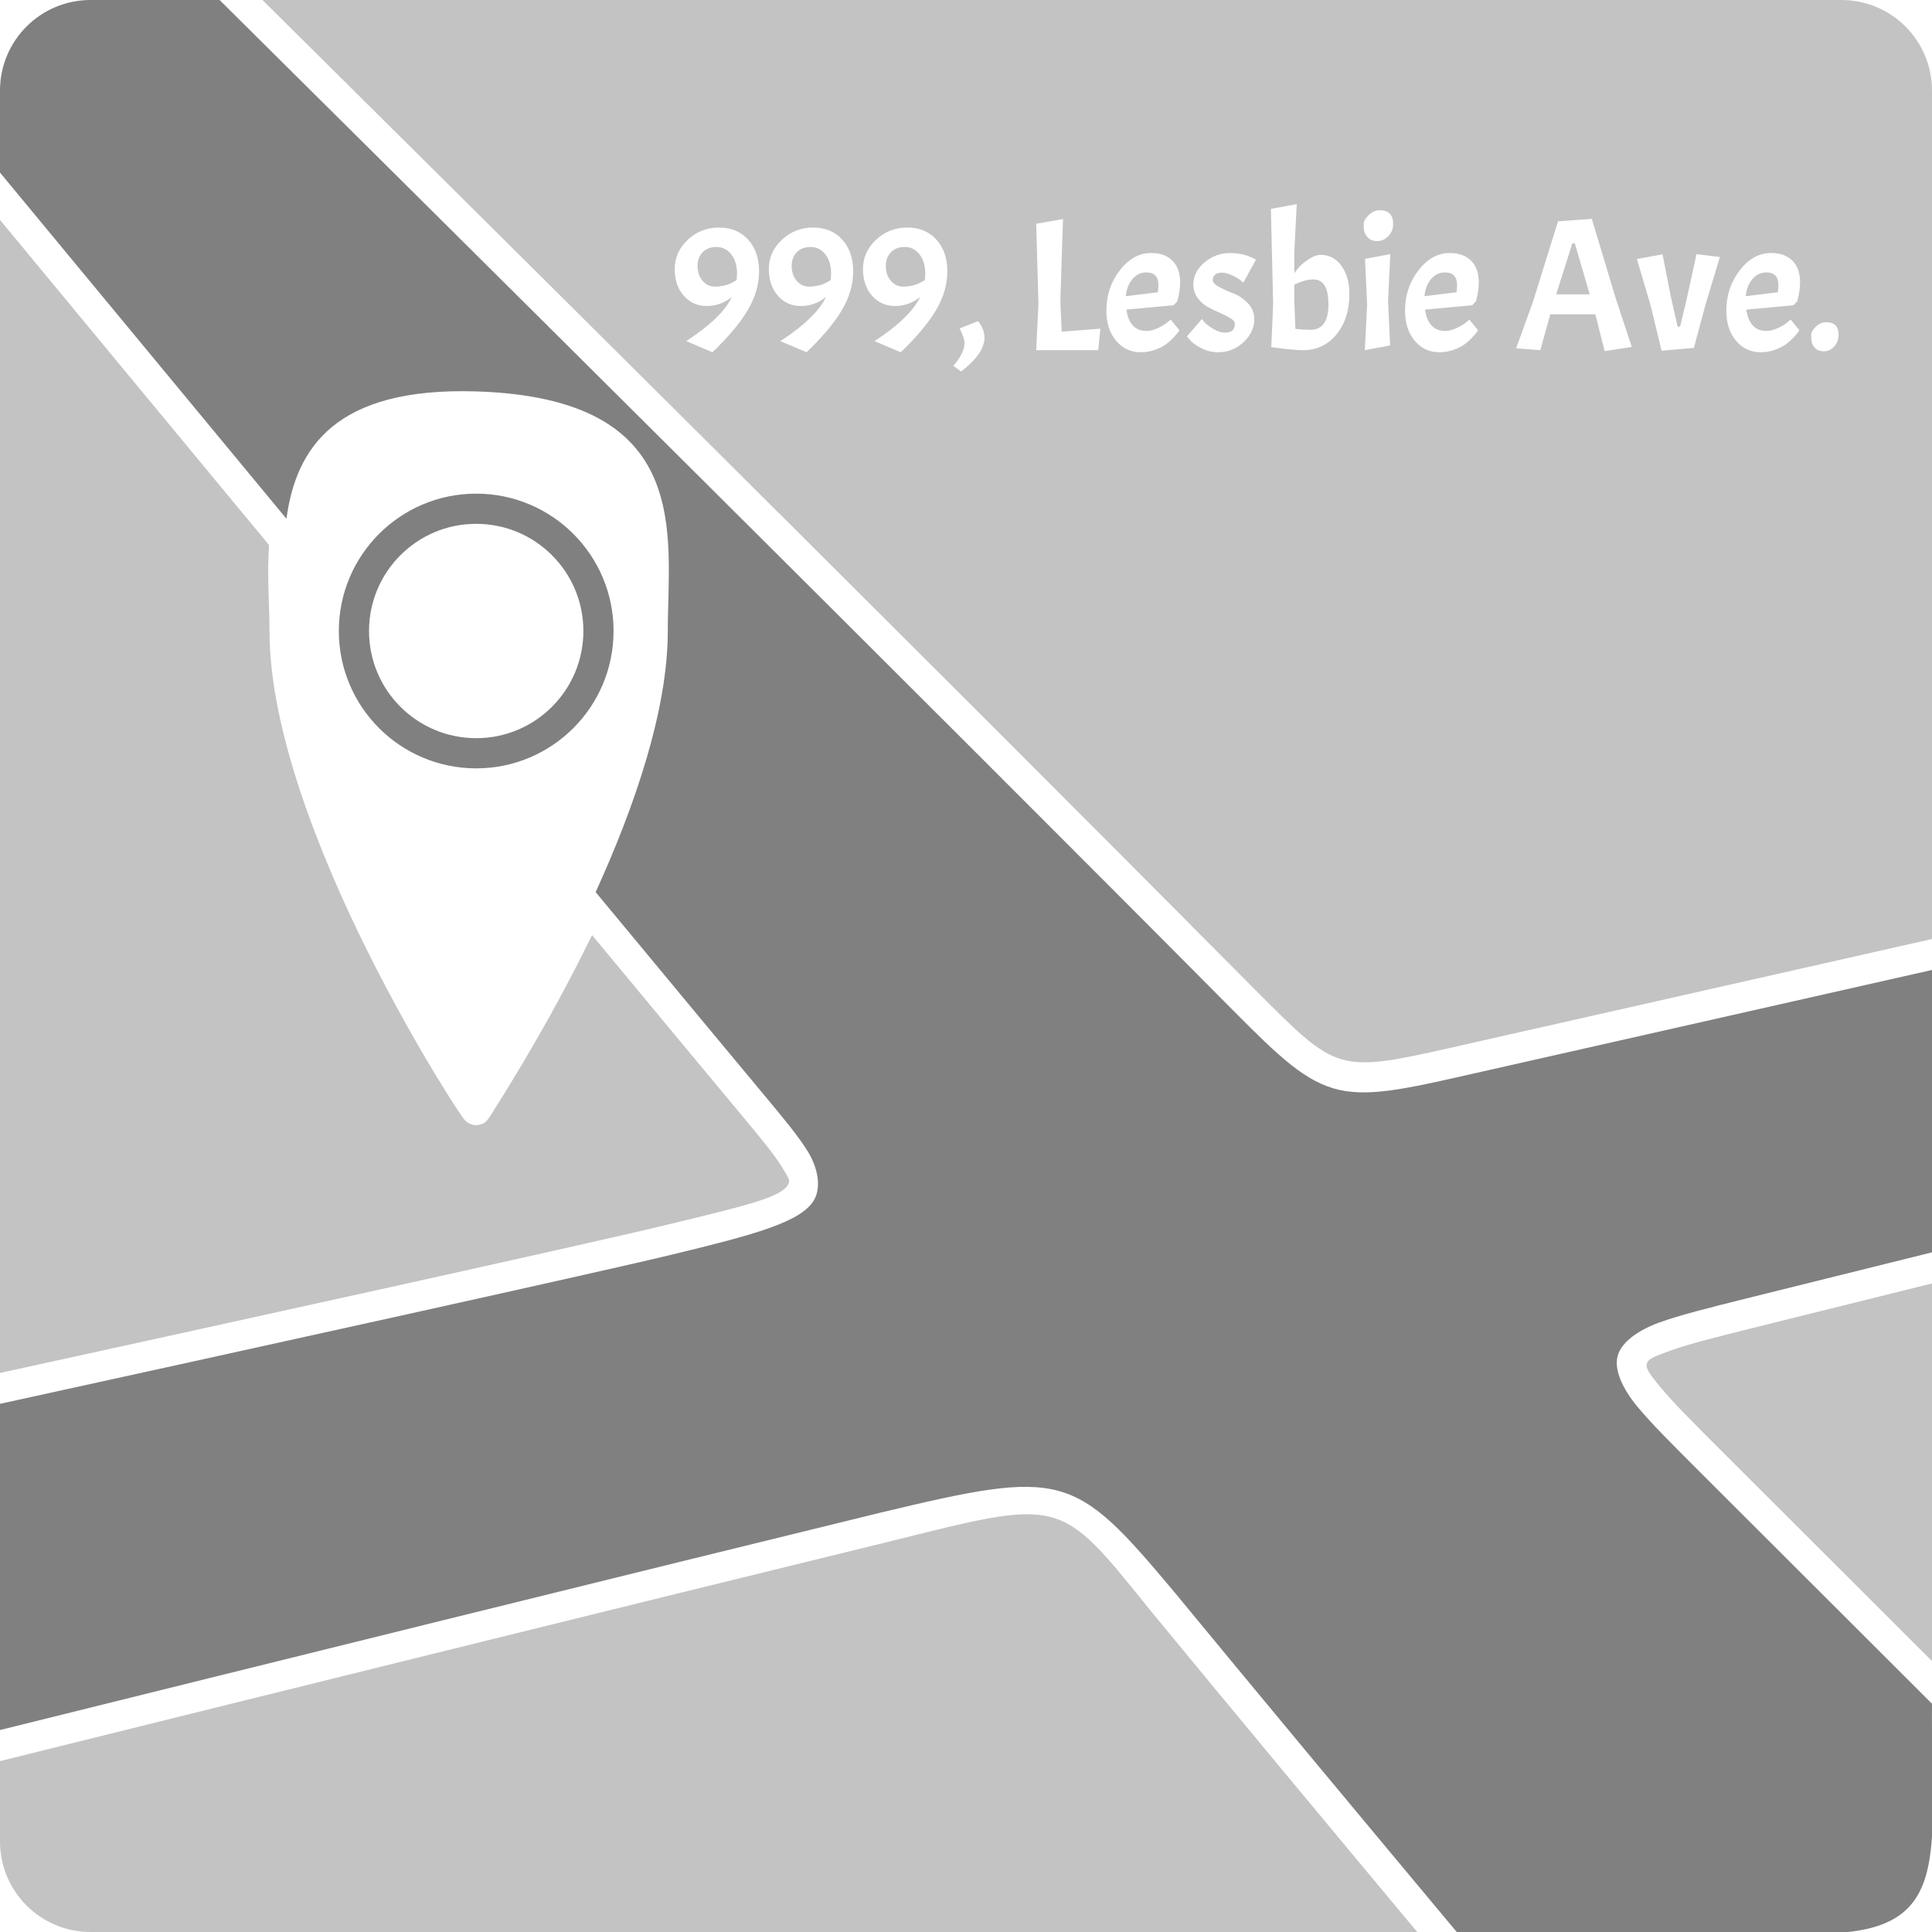
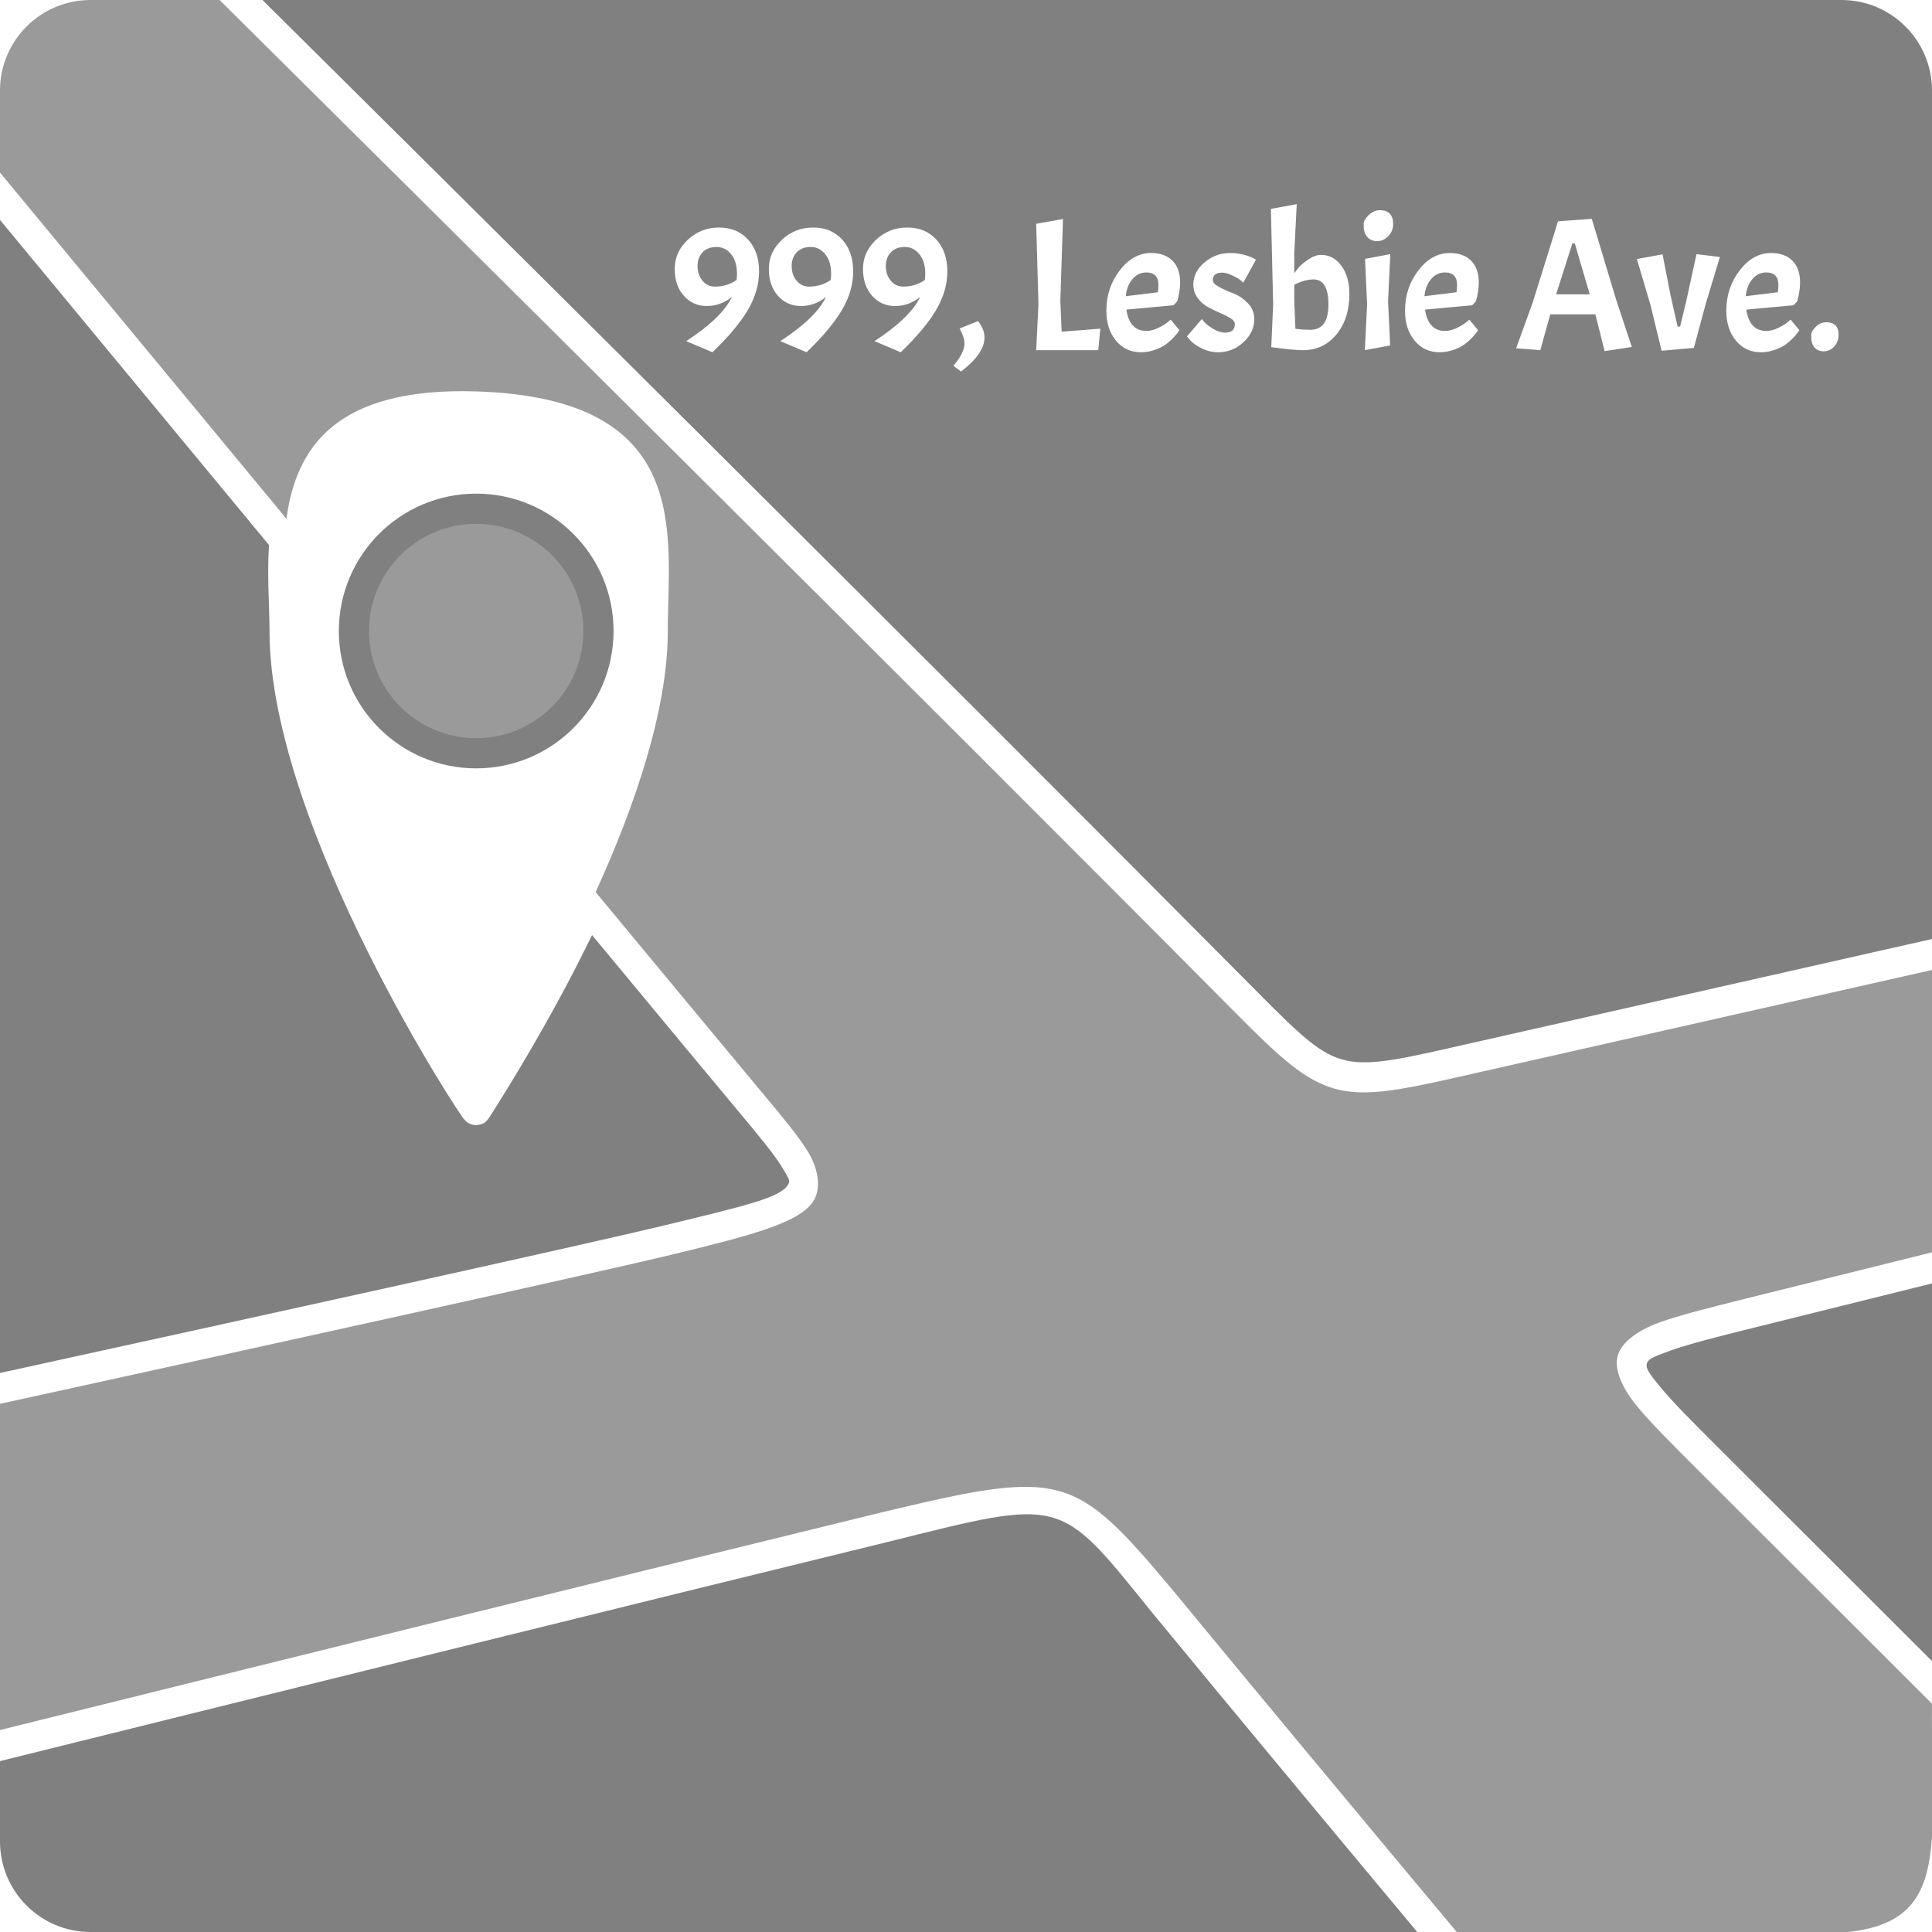
<svg xmlns="http://www.w3.org/2000/svg" xmlns:ns1="https://boxy-svg.com" viewBox="0 0 1024 1024">
  <defs>
    <ns1:grid x="0" y="0" width="64" height="64" />
    <linearGradient id="color-0" gradientUnits="userSpaceOnUse" ns1:pinned="true">
      <stop style="stop-color: rgb(0, 165, 255);" />
    </linearGradient>
    <linearGradient id="color-1" ns1:pinned="true" gradientUnits="userSpaceOnUse">
      <stop style="stop-color: rgb(255, 166, 0);" />
    </linearGradient>
    <linearGradient id="color-2" ns1:pinned="true" gradientUnits="userSpaceOnUse" gradientTransform="matrix(8, 0, 0, 8, 0, 0)">
      <stop style="stop-color: rgb(168, 0, 255);" />
    </linearGradient>
    <ns1:export>
-       <ns1:file format="png" path="coarse_location.png">
+       <ns1:file format="png" path="fine_location.png">
        <ns1:variant scale="0.5" suffix="@512px" />
        <ns1:variant scale="0.25" suffix="@256px" />
        <ns1:variant scale="0.125" suffix="@128px" />
      </ns1:file>
    </ns1:export>
    <linearGradient id="color-3" ns1:pinned="true" gradientUnits="userSpaceOnUse" gradientTransform="matrix(1, 0, 0, 1, -7.009, -5.257)">
      <stop style="stop-color: rgb(0, 216, 33);" />
    </linearGradient>
    <linearGradient id="color-4" ns1:pinned="true" gradientUnits="userSpaceOnUse" gradientTransform="matrix(1, 0, 0, 1, 0, -0.000017)">
      <stop style="stop-color: rgb(128, 128, 128);" />
    </linearGradient>
    <linearGradient id="color-5" gradientUnits="userSpaceOnUse" ns1:pinned="true">
-       <stop style="stop-color: rgb(195, 195, 195);" />
+       <stop style="stop-color: rgba(116, 116, 116, 0.72);" />
    </linearGradient>
  </defs>
  <g style="visibility: hidden;">
    <rect style="fill: url(&quot;#color-3&quot;); transform-origin: 0px 0px;" x="0" y="0" width="1024" height="1024" rx="0" ry="0">
      </rect>
    <g style="pointer-events: none; visibility: hidden;" transform="matrix(6.400423, 0, 0, 6.400423, 517.455, 40.87761)">
      <path style="fill: rgb(216, 216, 216); stroke: rgb(0, 0, 0);" d="M 63.658 29.588 C 81.426 30.144 79.23 41.274 79.23 49.06 C 79.23 64.633 63.512 88.116 63.658 87.991 C 63.842 88.543 48.086 64.633 48.086 49.06 C 48.086 41.274 45.89 29.033 63.658 29.588 Z M 73.595 49.06 C 73.595 54.548 69.146 58.997 63.658 58.997 C 58.17 58.997 53.721 54.548 53.721 49.06 C 53.721 43.572 58.17 39.123 63.658 39.123 C 69.146 39.123 73.595 43.572 73.595 49.06 Z">
        </path>
      <path style="fill: rgb(216, 216, 216); stroke: rgb(0, 0, 0);" d="M 38.29 67.778 C 49.308 68.123 47.947 75.024 47.947 79.853 C 47.947 89.509 38.2 104.071 38.29 103.994 C 38.404 104.336 28.634 89.509 28.634 79.853 C 28.634 75.024 27.272 67.434 38.29 67.778 Z M 44.452 79.853 C 44.452 83.256 41.693 86.014 38.29 86.014 C 34.887 86.014 32.128 83.256 32.128 79.853 C 32.128 76.449 34.887 73.691 38.29 73.691 C 41.693 73.691 44.452 76.449 44.452 79.853 Z">
        </path>
      <path style="fill: rgb(216, 216, 216); stroke: rgb(0, 0, 0);" d="M 63.827 16.031 C 93.892 16.973 90.175 35.805 90.175 48.981 C 90.175 75.331 63.58 115.066 63.827 114.854 C 64.138 115.789 37.477 75.331 37.477 48.981 C 37.477 35.805 33.762 15.093 63.827 16.031 Z M 80.641 48.981 C 80.641 58.266 73.113 65.794 63.827 65.794 C 54.541 65.794 47.012 58.266 47.012 48.981 C 47.012 39.694 54.541 32.166 63.827 32.166 C 73.113 32.166 80.641 39.694 80.641 48.981 Z">
        </path>
      <path style="fill: rgb(53, 216, 0);" d="M 7.5 0 H 1016.5 A 7.5 7.5 0 0 1 1024 7.5 V 1016.5 A 7.5 7.5 0 0 1 1016.5 1024 H 7.25 A 7.25 7.25 0 0 1 0 1016.75 V 7.5 A 7.5 7.5 0 0 1 7.5 0 Z" ns1:shape="rect 0 0 1024 1024 7.5 7.5 7.5 7.25 1@3e8bf5e9">
        </path>
    </g>
  </g>
  <g style="" transform="matrix(1, 0, 0, 1, -7.0091, -5.25688)">
    <rect style="transform-origin: 7.009px 5.257px; fill: url(&quot;#color-3&quot;); visibility: hidden;" x="7.009" width="1024" height="1024" rx="48" ry="48" y="5.257">
      </rect>
-     <path d="M 983.009 5.257 C 1009.52 5.257 1031.01 26.747 1031.01 53.257 L 1031.01 502.949 C 945.638 522.208 861.297 541.258 789.913 557.427 C 751.738 566.074 734.412 570.426 720.465 567.328 C 706.808 564.295 696.445 554.22 672.337 529.919 C 502.034 358.259 243.237 101.553 146.119 5.257 Z M 55.009 1029.26 C 28.499 1029.26 7.009 1007.77 7.009 981.257 L 7.009 938.683 C 137.352 906.32 341.699 855.68 477.109 822.622 C 570.732 799.285 567.883 798.242 616.887 859.014 C 659.046 910.245 709.183 970.56 758.171 1029.26 Z M 919.339 774.155 C 904.688 759.51 893.933 748.802 887.133 740.554 C 880.65 732.691 879.246 730.431 879.858 728.063 C 880.46 725.738 882.608 724.631 892.046 721.213 C 901.984 717.615 916.61 713.953 936.703 708.94 C 964.398 702.03 997.361 693.842 1031.01 685.501 L 1031.01 885.671 C 991.557 846.298 951.592 806.395 919.339 774.155 Z M 149.574 294.115 C 148.514 311.359 149.849 325.396 149.849 339.705 C 149.849 391.966 176.231 458.129 201.917 509.652 C 214.786 535.465 227.677 558.07 237.192 573.852 C 241.968 581.774 245.963 588.092 248.692 592.261 C 250.073 594.372 251.199 596.034 251.935 597.074 C 252.333 597.635 252.766 598.216 253.056 598.567 C 253.307 598.87 254.181 599.788 254.956 600.304 C 255.514 600.674 257.397 601.505 258.708 601.62 C 259.825 601.718 262.451 601.184 263.658 600.429 C 264.645 599.81 265.915 598.263 266.573 597.121 C 266.484 597.298 266.396 597.459 266.375 597.496 C 266.374 597.498 266.383 597.483 266.47 597.343 C 266.664 597.031 266.974 596.542 267.411 595.853 C 268.286 594.474 269.612 592.388 271.306 589.686 C 274.68 584.301 279.56 576.393 285.321 566.617 C 296.811 547.121 308.232 526.59 320.809 500.869 C 356.774 544.253 384.325 577.447 399.466 595.58 C 409.919 608.097 417.372 617.093 421.606 624.064 C 425.481 630.443 425.934 631.095 424.616 633.281 C 420.574 639.987 402.63 644.201 359.904 654.553 C 315.736 665.255 127.392 706.623 7.009 732.96 L 7.009 121.831 C 37.511 158.702 87.443 219.053 149.574 294.115 Z M 370.728 186.057 L 384.628 191.957 C 393.161 183.757 399.411 176.29 403.378 169.557 C 407.345 162.824 409.328 155.99 409.328 149.057 C 409.328 142.124 407.395 136.524 403.528 132.257 C 399.661 127.99 394.511 125.857 388.078 125.857 C 381.645 125.857 376.128 128.024 371.528 132.357 C 366.928 136.69 364.628 141.824 364.628 147.757 C 364.628 153.69 366.245 158.457 369.478 162.057 C 372.711 165.657 376.761 167.457 381.628 167.457 C 386.495 167.457 390.928 165.857 394.928 162.657 C 391.395 170.057 383.328 177.857 370.728 186.057 Z M 379.328 154.007 C 377.595 151.907 376.728 149.34 376.728 146.307 C 376.728 143.274 377.628 140.824 379.428 138.957 C 381.228 137.09 383.678 136.157 386.778 136.157 C 389.878 136.157 392.461 137.44 394.528 140.007 C 396.595 142.574 397.628 145.99 397.628 150.257 C 397.628 151.057 397.561 152.19 397.428 153.657 C 394.095 155.99 390.261 157.157 385.928 157.157 C 383.261 157.157 381.061 156.107 379.328 154.007 Z M 420.613 186.057 L 434.513 191.957 C 443.046 183.757 449.296 176.29 453.263 169.557 C 457.23 162.824 459.213 155.99 459.213 149.057 C 459.213 142.124 457.28 136.524 453.413 132.257 C 449.546 127.99 444.396 125.857 437.963 125.857 C 431.53 125.857 426.013 128.024 421.413 132.357 C 416.813 136.69 414.513 141.824 414.513 147.757 C 414.513 153.69 416.13 158.457 419.363 162.057 C 422.596 165.657 426.646 167.457 431.513 167.457 C 436.38 167.457 440.813 165.857 444.813 162.657 C 441.28 170.057 433.213 177.857 420.613 186.057 Z M 429.213 154.007 C 427.48 151.907 426.613 149.34 426.613 146.307 C 426.613 143.274 427.513 140.824 429.313 138.957 C 431.113 137.09 433.563 136.157 436.663 136.157 C 439.763 136.157 442.346 137.44 444.413 140.007 C 446.48 142.574 447.513 145.99 447.513 150.257 C 447.513 151.057 447.446 152.19 447.313 153.657 C 443.98 155.99 440.146 157.157 435.813 157.157 C 433.146 157.157 430.946 156.107 429.213 154.007 Z M 470.513 186.057 L 484.413 191.957 C 492.946 183.757 499.196 176.29 503.163 169.557 C 507.13 162.824 509.113 155.99 509.113 149.057 C 509.113 142.124 507.18 136.524 503.313 132.257 C 499.446 127.99 494.296 125.857 487.863 125.857 C 481.43 125.857 475.913 128.024 471.313 132.357 C 466.713 136.69 464.413 141.824 464.413 147.757 C 464.413 153.69 466.03 158.457 469.263 162.057 C 472.496 165.657 476.546 167.457 481.413 167.457 C 486.28 167.457 490.713 165.857 494.713 162.657 C 491.18 170.057 483.113 177.857 470.513 186.057 Z M 479.113 154.007 C 477.38 151.907 476.513 149.34 476.513 146.307 C 476.513 143.274 477.413 140.824 479.213 138.957 C 481.013 137.09 483.463 136.157 486.563 136.157 C 489.663 136.157 492.246 137.44 494.313 140.007 C 496.38 142.574 497.413 145.99 497.413 150.257 C 497.413 151.057 497.346 152.19 497.213 153.657 C 493.88 155.99 490.046 157.157 485.713 157.157 C 483.046 157.157 480.846 156.107 479.113 154.007 Z M 525.412 175.457 L 515.612 179.357 C 517.345 182.557 518.212 185.19 518.212 187.257 C 518.212 190.59 516.245 194.557 512.312 199.157 L 516.412 202.157 C 524.679 195.824 528.812 189.824 528.812 184.157 C 528.812 181.224 527.679 178.324 525.412 175.457 Z M 589.111 190.857 L 590.211 179.457 L 569.711 181.057 L 569.011 164.857 L 570.411 121.357 L 556.211 123.857 L 557.411 166.557 L 556.211 190.857 Z M 604.006 169.357 L 629.006 167.057 L 631.006 164.957 C 632.006 161.224 632.506 157.89 632.506 154.957 C 632.506 150.024 631.156 146.19 628.456 143.457 C 625.756 140.724 621.973 139.357 617.106 139.357 C 610.773 139.357 605.239 142.424 600.506 148.557 C 595.773 154.69 593.406 161.824 593.406 169.957 C 593.406 176.424 595.106 181.707 598.506 185.807 C 601.906 189.907 606.306 191.957 611.706 191.957 C 614.239 191.957 616.689 191.54 619.056 190.707 C 621.423 189.874 623.323 188.94 624.756 187.907 C 626.189 186.874 627.606 185.624 629.006 184.157 C 630.406 182.69 631.439 181.39 632.106 180.257 L 627.506 174.657 L 625.706 176.157 C 624.506 177.157 622.839 178.157 620.706 179.157 C 618.573 180.157 616.539 180.657 614.606 180.657 C 608.673 180.657 605.139 176.89 604.006 169.357 Z M 621.006 156.357 C 621.006 157.357 620.906 158.624 620.706 160.157 L 603.706 162.257 C 604.039 158.59 605.206 155.574 607.206 153.207 C 609.206 150.84 611.673 149.657 614.606 149.657 C 618.873 149.657 621.006 151.89 621.006 156.357 Z M 650.057 179.557 C 647.89 178.224 646.44 177.157 645.707 176.357 C 644.974 175.557 644.407 174.89 644.007 174.357 L 636.107 183.557 L 637.907 185.657 C 639.107 187.057 641.09 188.457 643.857 189.857 C 646.624 191.257 649.607 191.957 652.807 191.957 C 657.807 191.957 662.224 190.19 666.057 186.657 C 669.89 183.124 671.807 179.024 671.807 174.357 C 671.807 171.09 670.657 168.274 668.357 165.907 C 666.057 163.54 663.54 161.84 660.807 160.807 C 658.074 159.774 655.557 158.64 653.257 157.407 C 650.957 156.174 649.807 154.94 649.807 153.707 C 649.807 152.474 650.224 151.507 651.057 150.807 C 651.89 150.107 653.09 149.757 654.657 149.757 C 656.224 149.757 658.024 150.24 660.057 151.207 C 662.09 152.174 663.474 152.957 664.207 153.557 C 664.94 154.157 665.54 154.657 666.007 155.057 L 672.707 142.857 C 670.574 141.657 668.357 140.774 666.057 140.207 C 663.757 139.64 661.407 139.357 659.007 139.357 C 653.874 139.357 649.34 141.024 645.407 144.357 C 641.474 147.69 639.507 151.59 639.507 156.057 C 639.507 158.724 640.257 161.09 641.757 163.157 C 643.257 165.224 645.09 166.84 647.257 168.007 C 649.424 169.174 651.59 170.224 653.757 171.157 C 655.924 172.09 657.757 173.024 659.257 173.957 C 660.757 174.89 661.507 175.89 661.507 176.957 C 661.507 180.024 659.774 181.557 656.307 181.557 C 654.307 181.557 652.224 180.89 650.057 179.557 Z M 700.706 142.607 C 698.439 144.107 696.773 145.457 695.706 146.657 C 694.639 147.857 693.739 148.99 693.006 150.057 L 693.006 139.257 L 694.306 113.457 L 680.606 115.957 L 681.806 166.557 L 680.806 189.257 C 688.673 190.324 694.273 190.857 697.606 190.857 C 704.873 190.857 710.789 188.074 715.356 182.507 C 719.923 176.94 722.206 169.79 722.206 161.057 C 722.206 154.99 720.806 150.024 718.006 146.157 C 715.206 142.29 711.573 140.357 707.106 140.357 C 705.106 140.357 702.973 141.107 700.706 142.607 Z M 711.106 166.707 C 711.106 175.607 707.906 180.057 701.506 180.057 C 699.039 180.057 696.406 179.89 693.606 179.557 L 693.006 164.857 L 693.006 156.157 C 696.739 154.29 700.139 153.357 703.206 153.357 C 708.473 153.357 711.106 157.807 711.106 166.707 Z M 730.505 142.457 L 731.605 166.557 L 730.405 190.857 L 743.805 188.357 L 742.705 164.857 L 743.905 139.957 Z M 731.705 130.857 C 732.972 132.324 734.722 133.057 736.955 133.057 C 739.188 133.057 741.155 132.174 742.855 130.407 C 744.555 128.64 745.405 126.524 745.405 124.057 C 745.405 121.59 744.805 119.74 743.605 118.507 C 742.405 117.274 740.672 116.657 738.405 116.657 C 736.138 116.657 734.138 117.54 732.405 119.307 C 730.672 121.074 729.805 122.515 729.805 123.632 C 729.805 124.749 729.805 125.307 729.805 125.307 C 729.805 127.54 730.438 129.39 731.705 130.857 Z M 762.294 169.357 L 787.294 167.057 L 789.294 164.957 C 790.294 161.224 790.794 157.89 790.794 154.957 C 790.794 150.024 789.444 146.19 786.744 143.457 C 784.044 140.724 780.261 139.357 775.394 139.357 C 769.061 139.357 763.527 142.424 758.794 148.557 C 754.061 154.69 751.694 161.824 751.694 169.957 C 751.694 176.424 753.394 181.707 756.794 185.807 C 760.194 189.907 764.594 191.957 769.994 191.957 C 772.527 191.957 774.977 191.54 777.344 190.707 C 779.711 189.874 781.611 188.94 783.044 187.907 C 784.477 186.874 785.894 185.624 787.294 184.157 C 788.694 182.69 789.727 181.39 790.394 180.257 L 785.794 174.657 L 783.994 176.157 C 782.794 177.157 781.127 178.157 778.994 179.157 C 776.861 180.157 774.827 180.657 772.894 180.657 C 766.961 180.657 763.427 176.89 762.294 169.357 Z M 779.294 156.357 C 779.294 157.357 779.194 158.624 778.994 160.157 L 761.994 162.257 C 762.327 158.59 763.494 155.574 765.494 153.207 C 767.494 150.84 769.961 149.657 772.894 149.657 C 777.161 149.657 779.294 151.89 779.294 156.357 Z M 871.893 189.157 L 863.593 164.057 L 850.693 121.257 L 832.793 122.557 L 819.393 165.557 L 810.593 189.857 L 823.393 190.857 L 828.693 171.857 L 852.593 171.857 L 857.493 191.357 Z M 849.593 161.257 L 831.793 161.257 L 840.393 134.257 L 841.693 134.257 Z M 892.493 162.057 L 888.193 140.057 L 874.593 142.557 L 881.793 166.857 L 887.693 191.157 L 904.793 189.657 L 911.093 166.257 L 918.593 141.457 L 906.193 139.957 L 900.793 164.657 L 897.493 178.357 L 896.193 178.357 Z M 932.591 169.357 L 957.591 167.057 L 959.591 164.957 C 960.591 161.224 961.091 157.89 961.091 154.957 C 961.091 150.024 959.741 146.19 957.041 143.457 C 954.341 140.724 950.558 139.357 945.691 139.357 C 939.358 139.357 933.824 142.424 929.091 148.557 C 924.358 154.69 921.991 161.824 921.991 169.957 C 921.991 176.424 923.691 181.707 927.091 185.807 C 930.491 189.907 934.891 191.957 940.291 191.957 C 942.824 191.957 945.274 191.54 947.641 190.707 C 950.008 189.874 951.908 188.94 953.341 187.907 C 954.774 186.874 956.191 185.624 957.591 184.157 C 958.991 182.69 960.024 181.39 960.691 180.257 L 956.091 174.657 L 954.291 176.157 C 953.091 177.157 951.424 178.157 949.291 179.157 C 947.158 180.157 945.124 180.657 943.191 180.657 C 937.258 180.657 933.724 176.89 932.591 169.357 Z M 949.591 156.357 C 949.591 157.357 949.491 158.624 949.291 160.157 L 932.291 162.257 C 932.624 158.59 933.791 155.574 935.791 153.207 C 937.791 150.84 940.258 149.657 943.191 149.657 C 947.458 149.657 949.591 151.89 949.591 156.357 Z M 968.742 189.407 C 969.909 190.774 971.542 191.457 973.642 191.457 C 975.742 191.457 977.575 190.624 979.142 188.957 C 980.709 187.29 981.492 185.19 981.492 182.657 C 981.492 178.257 979.325 176.057 974.992 176.057 C 972.792 176.057 970.909 176.874 969.342 178.507 C 967.775 180.14 966.992 181.49 966.992 182.557 C 966.992 183.624 966.992 184.157 966.992 184.157 C 966.992 186.29 967.575 188.04 968.742 189.407 Z" style="fill: url(&quot;#color-5&quot;);">
+     <path d="M 983.009 5.257 C 1009.52 5.257 1031.01 26.747 1031.01 53.257 L 1031.01 502.949 C 945.638 522.208 861.297 541.258 789.913 557.427 C 751.738 566.074 734.412 570.426 720.465 567.328 C 706.808 564.295 696.445 554.22 672.337 529.919 C 502.034 358.259 243.237 101.553 146.119 5.257 Z M 55.009 1029.26 C 28.499 1029.26 7.009 1007.77 7.009 981.257 L 7.009 938.683 C 137.352 906.32 341.699 855.68 477.109 822.622 C 570.732 799.285 567.883 798.242 616.887 859.014 C 659.046 910.245 709.183 970.56 758.171 1029.26 Z M 919.339 774.155 C 904.688 759.51 893.933 748.802 887.133 740.554 C 880.65 732.691 879.246 730.431 879.858 728.063 C 880.46 725.738 882.608 724.631 892.046 721.213 C 901.984 717.615 916.61 713.953 936.703 708.94 C 964.398 702.03 997.361 693.842 1031.01 685.501 L 1031.01 885.671 C 991.557 846.298 951.592 806.395 919.339 774.155 Z M 149.574 294.115 C 148.514 311.359 149.849 325.396 149.849 339.705 C 149.849 391.966 176.231 458.129 201.917 509.652 C 214.786 535.465 227.677 558.07 237.192 573.852 C 241.968 581.774 245.963 588.092 248.692 592.261 C 250.073 594.372 251.199 596.034 251.935 597.074 C 252.333 597.635 252.766 598.216 253.056 598.567 C 253.307 598.87 254.181 599.788 254.956 600.304 C 255.514 600.674 257.397 601.505 258.708 601.62 C 259.825 601.718 262.451 601.184 263.658 600.429 C 264.645 599.81 265.915 598.263 266.573 597.121 C 266.484 597.298 266.396 597.459 266.375 597.496 C 266.374 597.498 266.383 597.483 266.47 597.343 C 266.664 597.031 266.974 596.542 267.411 595.853 C 268.286 594.474 269.612 592.388 271.306 589.686 C 274.68 584.301 279.56 576.393 285.321 566.617 C 296.811 547.121 308.232 526.59 320.809 500.869 C 356.774 544.253 384.325 577.447 399.466 595.58 C 409.919 608.097 417.372 617.093 421.606 624.064 C 425.481 630.443 425.934 631.095 424.616 633.281 C 420.574 639.987 402.63 644.201 359.904 654.553 C 315.736 665.255 127.392 706.623 7.009 732.96 L 7.009 121.831 C 37.511 158.702 87.443 219.053 149.574 294.115 Z M 370.728 186.057 L 384.628 191.957 C 393.161 183.757 399.411 176.29 403.378 169.557 C 407.345 162.824 409.328 155.99 409.328 149.057 C 409.328 142.124 407.395 136.524 403.528 132.257 C 399.661 127.99 394.511 125.857 388.078 125.857 C 381.645 125.857 376.128 128.024 371.528 132.357 C 366.928 136.69 364.628 141.824 364.628 147.757 C 364.628 153.69 366.245 158.457 369.478 162.057 C 372.711 165.657 376.761 167.457 381.628 167.457 C 386.495 167.457 390.928 165.857 394.928 162.657 C 391.395 170.057 383.328 177.857 370.728 186.057 Z M 379.328 154.007 C 377.595 151.907 376.728 149.34 376.728 146.307 C 376.728 143.274 377.628 140.824 379.428 138.957 C 381.228 137.09 383.678 136.157 386.778 136.157 C 389.878 136.157 392.461 137.44 394.528 140.007 C 396.595 142.574 397.628 145.99 397.628 150.257 C 397.628 151.057 397.561 152.19 397.428 153.657 C 394.095 155.99 390.261 157.157 385.928 157.157 C 383.261 157.157 381.061 156.107 379.328 154.007 Z M 420.613 186.057 L 434.513 191.957 C 443.046 183.757 449.296 176.29 453.263 169.557 C 457.23 162.824 459.213 155.99 459.213 149.057 C 459.213 142.124 457.28 136.524 453.413 132.257 C 449.546 127.99 444.396 125.857 437.963 125.857 C 431.53 125.857 426.013 128.024 421.413 132.357 C 416.813 136.69 414.513 141.824 414.513 147.757 C 414.513 153.69 416.13 158.457 419.363 162.057 C 422.596 165.657 426.646 167.457 431.513 167.457 C 436.38 167.457 440.813 165.857 444.813 162.657 C 441.28 170.057 433.213 177.857 420.613 186.057 Z M 429.213 154.007 C 427.48 151.907 426.613 149.34 426.613 146.307 C 426.613 143.274 427.513 140.824 429.313 138.957 C 431.113 137.09 433.563 136.157 436.663 136.157 C 439.763 136.157 442.346 137.44 444.413 140.007 C 446.48 142.574 447.513 145.99 447.513 150.257 C 447.513 151.057 447.446 152.19 447.313 153.657 C 443.98 155.99 440.146 157.157 435.813 157.157 C 433.146 157.157 430.946 156.107 429.213 154.007 Z M 470.513 186.057 L 484.413 191.957 C 492.946 183.757 499.196 176.29 503.163 169.557 C 507.13 162.824 509.113 155.99 509.113 149.057 C 509.113 142.124 507.18 136.524 503.313 132.257 C 499.446 127.99 494.296 125.857 487.863 125.857 C 481.43 125.857 475.913 128.024 471.313 132.357 C 466.713 136.69 464.413 141.824 464.413 147.757 C 464.413 153.69 466.03 158.457 469.263 162.057 C 472.496 165.657 476.546 167.457 481.413 167.457 C 486.28 167.457 490.713 165.857 494.713 162.657 C 491.18 170.057 483.113 177.857 470.513 186.057 Z M 479.113 154.007 C 477.38 151.907 476.513 149.34 476.513 146.307 C 476.513 143.274 477.413 140.824 479.213 138.957 C 481.013 137.09 483.463 136.157 486.563 136.157 C 489.663 136.157 492.246 137.44 494.313 140.007 C 496.38 142.574 497.413 145.99 497.413 150.257 C 497.413 151.057 497.346 152.19 497.213 153.657 C 493.88 155.99 490.046 157.157 485.713 157.157 C 483.046 157.157 480.846 156.107 479.113 154.007 Z M 525.412 175.457 L 515.612 179.357 C 517.345 182.557 518.212 185.19 518.212 187.257 C 518.212 190.59 516.245 194.557 512.312 199.157 L 516.412 202.157 C 524.679 195.824 528.812 189.824 528.812 184.157 C 528.812 181.224 527.679 178.324 525.412 175.457 Z M 589.111 190.857 L 590.211 179.457 L 569.711 181.057 L 569.011 164.857 L 570.411 121.357 L 556.211 123.857 L 557.411 166.557 L 556.211 190.857 Z M 604.006 169.357 L 629.006 167.057 L 631.006 164.957 C 632.006 161.224 632.506 157.89 632.506 154.957 C 632.506 150.024 631.156 146.19 628.456 143.457 C 625.756 140.724 621.973 139.357 617.106 139.357 C 610.773 139.357 605.239 142.424 600.506 148.557 C 595.773 154.69 593.406 161.824 593.406 169.957 C 593.406 176.424 595.106 181.707 598.506 185.807 C 601.906 189.907 606.306 191.957 611.706 191.957 C 614.239 191.957 616.689 191.54 619.056 190.707 C 621.423 189.874 623.323 188.94 624.756 187.907 C 626.189 186.874 627.606 185.624 629.006 184.157 C 630.406 182.69 631.439 181.39 632.106 180.257 L 627.506 174.657 L 625.706 176.157 C 624.506 177.157 622.839 178.157 620.706 179.157 C 618.573 180.157 616.539 180.657 614.606 180.657 C 608.673 180.657 605.139 176.89 604.006 169.357 Z M 621.006 156.357 C 621.006 157.357 620.906 158.624 620.706 160.157 L 603.706 162.257 C 604.039 158.59 605.206 155.574 607.206 153.207 C 609.206 150.84 611.673 149.657 614.606 149.657 C 618.873 149.657 621.006 151.89 621.006 156.357 Z M 650.057 179.557 C 647.89 178.224 646.44 177.157 645.707 176.357 C 644.974 175.557 644.407 174.89 644.007 174.357 L 636.107 183.557 L 637.907 185.657 C 639.107 187.057 641.09 188.457 643.857 189.857 C 646.624 191.257 649.607 191.957 652.807 191.957 C 657.807 191.957 662.224 190.19 666.057 186.657 C 669.89 183.124 671.807 179.024 671.807 174.357 C 671.807 171.09 670.657 168.274 668.357 165.907 C 666.057 163.54 663.54 161.84 660.807 160.807 C 658.074 159.774 655.557 158.64 653.257 157.407 C 650.957 156.174 649.807 154.94 649.807 153.707 C 649.807 152.474 650.224 151.507 651.057 150.807 C 651.89 150.107 653.09 149.757 654.657 149.757 C 656.224 149.757 658.024 150.24 660.057 151.207 C 662.09 152.174 663.474 152.957 664.207 153.557 C 664.94 154.157 665.54 154.657 666.007 155.057 L 672.707 142.857 C 670.574 141.657 668.357 140.774 666.057 140.207 C 663.757 139.64 661.407 139.357 659.007 139.357 C 653.874 139.357 649.34 141.024 645.407 144.357 C 641.474 147.69 639.507 151.59 639.507 156.057 C 639.507 158.724 640.257 161.09 641.757 163.157 C 643.257 165.224 645.09 166.84 647.257 168.007 C 649.424 169.174 651.59 170.224 653.757 171.157 C 655.924 172.09 657.757 173.024 659.257 173.957 C 660.757 174.89 661.507 175.89 661.507 176.957 C 661.507 180.024 659.774 181.557 656.307 181.557 C 654.307 181.557 652.224 180.89 650.057 179.557 Z M 700.706 142.607 C 698.439 144.107 696.773 145.457 695.706 146.657 C 694.639 147.857 693.739 148.99 693.006 150.057 L 693.006 139.257 L 694.306 113.457 L 680.606 115.957 L 681.806 166.557 L 680.806 189.257 C 688.673 190.324 694.273 190.857 697.606 190.857 C 704.873 190.857 710.789 188.074 715.356 182.507 C 719.923 176.94 722.206 169.79 722.206 161.057 C 722.206 154.99 720.806 150.024 718.006 146.157 C 715.206 142.29 711.573 140.357 707.106 140.357 C 705.106 140.357 702.973 141.107 700.706 142.607 Z M 711.106 166.707 C 711.106 175.607 707.906 180.057 701.506 180.057 C 699.039 180.057 696.406 179.89 693.606 179.557 L 693.006 164.857 L 693.006 156.157 C 696.739 154.29 700.139 153.357 703.206 153.357 C 708.473 153.357 711.106 157.807 711.106 166.707 Z M 730.505 142.457 L 731.605 166.557 L 730.405 190.857 L 743.805 188.357 L 742.705 164.857 L 743.905 139.957 Z M 731.705 130.857 C 732.972 132.324 734.722 133.057 736.955 133.057 C 739.188 133.057 741.155 132.174 742.855 130.407 C 744.555 128.64 745.405 126.524 745.405 124.057 C 745.405 121.59 744.805 119.74 743.605 118.507 C 742.405 117.274 740.672 116.657 738.405 116.657 C 736.138 116.657 734.138 117.54 732.405 119.307 C 730.672 121.074 729.805 122.515 729.805 123.632 C 729.805 124.749 729.805 125.307 729.805 125.307 C 729.805 127.54 730.438 129.39 731.705 130.857 Z M 762.294 169.357 L 787.294 167.057 L 789.294 164.957 C 790.294 161.224 790.794 157.89 790.794 154.957 C 790.794 150.024 789.444 146.19 786.744 143.457 C 784.044 140.724 780.261 139.357 775.394 139.357 C 769.061 139.357 763.527 142.424 758.794 148.557 C 754.061 154.69 751.694 161.824 751.694 169.957 C 751.694 176.424 753.394 181.707 756.794 185.807 C 760.194 189.907 764.594 191.957 769.994 191.957 C 772.527 191.957 774.977 191.54 777.344 190.707 C 779.711 189.874 781.611 188.94 783.044 187.907 C 784.477 186.874 785.894 185.624 787.294 184.157 C 788.694 182.69 789.727 181.39 790.394 180.257 L 785.794 174.657 L 783.994 176.157 C 782.794 177.157 781.127 178.157 778.994 179.157 C 776.861 180.157 774.827 180.657 772.894 180.657 C 766.961 180.657 763.427 176.89 762.294 169.357 Z M 779.294 156.357 C 779.294 157.357 779.194 158.624 778.994 160.157 L 761.994 162.257 C 762.327 158.59 763.494 155.574 765.494 153.207 C 767.494 150.84 769.961 149.657 772.894 149.657 C 777.161 149.657 779.294 151.89 779.294 156.357 Z M 871.893 189.157 L 863.593 164.057 L 850.693 121.257 L 832.793 122.557 L 819.393 165.557 L 810.593 189.857 L 823.393 190.857 L 828.693 171.857 L 852.593 171.857 L 857.493 191.357 Z M 849.593 161.257 L 831.793 161.257 L 840.393 134.257 L 841.693 134.257 Z M 892.493 162.057 L 888.193 140.057 L 874.593 142.557 L 881.793 166.857 L 887.693 191.157 L 904.793 189.657 L 911.093 166.257 L 918.593 141.457 L 906.193 139.957 L 900.793 164.657 L 897.493 178.357 L 896.193 178.357 Z M 932.591 169.357 L 957.591 167.057 L 959.591 164.957 C 960.591 161.224 961.091 157.89 961.091 154.957 C 961.091 150.024 959.741 146.19 957.041 143.457 C 954.341 140.724 950.558 139.357 945.691 139.357 C 939.358 139.357 933.824 142.424 929.091 148.557 C 924.358 154.69 921.991 161.824 921.991 169.957 C 921.991 176.424 923.691 181.707 927.091 185.807 C 930.491 189.907 934.891 191.957 940.291 191.957 C 942.824 191.957 945.274 191.54 947.641 190.707 C 950.008 189.874 951.908 188.94 953.341 187.907 C 954.774 186.874 956.191 185.624 957.591 184.157 C 958.991 182.69 960.024 181.39 960.691 180.257 L 956.091 174.657 L 954.291 176.157 C 953.091 177.157 951.424 178.157 949.291 179.157 C 947.158 180.157 945.124 180.657 943.191 180.657 C 937.258 180.657 933.724 176.89 932.591 169.357 Z M 949.591 156.357 C 949.591 157.357 949.491 158.624 949.291 160.157 L 932.291 162.257 C 932.624 158.59 933.791 155.574 935.791 153.207 C 937.791 150.84 940.258 149.657 943.191 149.657 C 947.458 149.657 949.591 151.89 949.591 156.357 Z M 968.742 189.407 C 969.909 190.774 971.542 191.457 973.642 191.457 C 975.742 191.457 977.575 190.624 979.142 188.957 C 980.709 187.29 981.492 185.19 981.492 182.657 C 981.492 178.257 979.325 176.057 974.992 176.057 C 972.792 176.057 970.909 176.874 969.342 178.507 C 967.775 180.14 966.992 181.49 966.992 182.557 C 966.992 183.624 966.992 184.157 966.992 184.157 C 966.992 186.29 967.575 188.04 968.742 189.407 Z" style="fill: url(&quot;#color-4&quot;);">
      </path>
    <path d="M -119.007 961.758 C -119.007 961.758 276.997 863.241 475.212 814.85 C 570.766 791.522 571.954 791.823 623.064 853.931 C 738.553 994.271 972.49 1272.5 972.49 1272.5 L -192.4 1277.76 L -119.007 961.758 Z" style="stroke-width: 16px; fill: url(&quot;#color-5&quot;); visibility: hidden;">
      </path>
    <path d="M 913.683 779.813 C 855.104 721.257 854.383 721.234 934.766 701.178 C 1032.212 676.865 1227.229 628.745 1227.229 628.745 L 1399.817 778.686 L 1572.405 928.627 L 1381.598 992.49 L 1190.791 1056.353 C 1190.791 1056.353 1005.975 872.07 913.683 779.813 Z" style="stroke-width: 16px; fill: url(&quot;#color-5&quot;); visibility: hidden;">
      </path>
    <path d="M -239.607 423.874 L -312.274 254.174 L -384.94 84.475 L -293.532 82.722 L -202.124 80.97 L -110.716 79.217 L -19.308 77.465 C -19.308 77.465 64.04 178.233 157.73 291.422 C 156.668 308.135 157.849 325.118 157.849 339.705 C 157.849 441.262 260.604 597.193 259.405 593.589 C 258.872 594.047 290.805 546.187 318.996 486.147 C 358.693 534.039 390.473 572.329 405.607 590.452 C 447.456 640.567 447.325 641.603 361.788 662.328 C 300.6 677.153 -94.273 763.272 -94.273 763.272 Z" style="stroke-width: 16px; fill: url(&quot;#color-5&quot;); visibility: hidden;">
      </path>
    <path d="M 791.68 565.229 C 715.493 582.485 715.009 584.289 666.658 535.553 C 479.892 347.299 103.187 -26.043 103.187 -26.043 L 1108.792 -22.639 L 1511.382 402.953 C 1511.382 402.953 1031.528 510.904 791.68 565.229 Z" style="stroke-width: 16px; fill: url(&quot;#color-5&quot;); visibility: hidden;">
      </path>
-     <path style="fill: none; stroke-width: 16px; stroke: url(&quot;#color-4&quot;);" d="M 324.209 339.705 C 324.209 375.49 295.195 404.505 259.405 404.505 C 223.616 404.505 194.599 375.49 194.599 339.705 C 194.599 303.912 223.616 274.898 259.405 274.898 C 295.195 274.898 324.209 303.912 324.209 339.705 Z">
+     <path style="stroke-width: 16px; stroke: url(&quot;#color-4&quot;); fill: url(&quot;#color-5&quot;);" d="M 324.209 339.705 C 324.209 375.49 295.195 404.505 259.405 404.505 C 223.616 404.505 194.599 375.49 194.599 339.705 C 194.599 303.912 223.616 274.898 259.405 274.898 C 295.195 274.898 324.209 303.912 324.209 339.705 Z">
      </path>
-     <path d="M 55.009 5.257 L 123.392 5.257 C 211.539 92.682 503.66 382.614 660.979 541.187 C 685.222 565.622 699.277 579.013 716.996 582.948 C 734.426 586.818 755.435 581.64 793.447 573.031 C 859.457 558.08 943.647 539.067 1031.01 519.36 L 1031.01 669.022 C 994.92 677.966 960.064 686.621 932.829 693.416 C 912.731 698.431 897.303 702.293 886.599 706.169 C 875.395 710.226 866.313 716.545 864.369 724.053 C 862.437 731.518 867.172 741.495 874.788 750.732 C 882.086 759.585 893.388 770.838 908.027 785.471 C 941.321 818.753 1031.01 908.27 1031.01 908.27 C 1030.298 986.695 1042.941 1029.063 974.145 1029.942 L 779.109 1029.26 C 724.716 964.125 669.705 898.019 629.241 848.848 C 576.025 785.404 570.8 783.759 473.315 807.078 C 346.978 837.921 140.304 889.124 7.009 922.208 L 7.009 749.32 C 128.312 722.76 322.245 680.14 363.672 670.103 C 406.483 659.73 431.373 653.063 438.319 641.541 C 442.494 634.614 440.479 624.315 435.282 615.757 C 430.443 607.792 422.22 597.865 411.748 585.324 C 396.621 567.211 364.851 528.932 325.155 481.042 L 322.717 478.1 C 343.302 432.877 360.953 381.849 360.953 339.705 C 360.953 288.923 375.278 216.342 259.405 212.711 C 184.31 210.368 163.896 243.071 158.828 280.201 C 94.935 203.009 36.511 132.391 7.009 96.728 L 7.009 53.257 C 7.009 26.747 28.499 5.257 55.009 5.257 Z" style="fill: url(&quot;#color-4&quot;);">
+     <path d="M 55.009 5.257 L 123.392 5.257 C 211.539 92.682 503.66 382.614 660.979 541.187 C 685.222 565.622 699.277 579.013 716.996 582.948 C 734.426 586.818 755.435 581.64 793.447 573.031 C 859.457 558.08 943.647 539.067 1031.01 519.36 L 1031.01 669.022 C 994.92 677.966 960.064 686.621 932.829 693.416 C 912.731 698.431 897.303 702.293 886.599 706.169 C 875.395 710.226 866.313 716.545 864.369 724.053 C 862.437 731.518 867.172 741.495 874.788 750.732 C 882.086 759.585 893.388 770.838 908.027 785.471 C 941.321 818.753 1031.01 908.27 1031.01 908.27 C 1030.298 986.695 1042.941 1029.063 974.145 1029.942 L 779.109 1029.26 C 724.716 964.125 669.705 898.019 629.241 848.848 C 576.025 785.404 570.8 783.759 473.315 807.078 C 346.978 837.921 140.304 889.124 7.009 922.208 L 7.009 749.32 C 128.312 722.76 322.245 680.14 363.672 670.103 C 406.483 659.73 431.373 653.063 438.319 641.541 C 442.494 634.614 440.479 624.315 435.282 615.757 C 430.443 607.792 422.22 597.865 411.748 585.324 C 396.621 567.211 364.851 528.932 325.155 481.042 L 322.717 478.1 C 343.302 432.877 360.953 381.849 360.953 339.705 C 360.953 288.923 375.278 216.342 259.405 212.711 C 184.31 210.368 163.896 243.071 158.828 280.201 C 94.935 203.009 36.511 132.391 7.009 96.728 L 7.009 53.257 C 7.009 26.747 28.499 5.257 55.009 5.257 Z" style="fill: url(&quot;#color-5&quot;);">
      </path>
    <g style="visibility: hidden;">
      <line style="fill: rgb(216, 216, 216); stroke: rgb(0, 0, 0);" x1="-393.283" y1="-518.062" x2="1577.389" y2="1439.411" />
      <line style="fill: rgb(216, 216, 216); stroke: rgb(0, 0, 0);" x1="-508.817" y1="-513.11" x2="1126.808" y2="1460.867" />
      <line style="fill: rgb(216, 216, 216); stroke: rgb(0, 0, 0);" x1="-447.749" y1="1041.644" x2="1777.096" y2="493.684" />
      <line style="fill: rgb(216, 216, 216); stroke: rgb(0, 0, 0);" x1="-518.719" y1="858.441" x2="1881.078" y2="322.034" />
      <line style="fill: rgb(216, 216, 216); stroke: rgb(0, 0, 0);" x1="-337.16" y1="-518.06" x2="1702.861" y2="1437.719" />
      <line style="fill: rgb(216, 216, 216); stroke: rgb(0, 0, 0);" x1="-337.16" y1="-518.06" x2="1702.861" y2="1437.719" />
      <line style="fill: rgb(216, 216, 216); stroke: rgb(0, 0, 0);" x1="-514.23" y1="-502.2" x2="954.913" y2="1453.58" />
      <line style="fill: rgb(216, 216, 216); stroke: rgb(0, 0, 0);" x1="-425.025" y1="1125.788" x2="1953.621" y2="509.982" />
      <line style="fill: rgb(216, 216, 216); stroke: rgb(0, 0, 0);" x1="-580.96" y1="795.419" x2="1871.69" y2="282.688" />
    </g>
  </g>
  <g style="visibility: hidden;" transform="matrix(1, 0, 0, 1, -48.2789, 162.706)">
-     <circle style="fill: none; stroke-width: 11px; stroke: url(&quot;#color-5&quot;);" cx="554.344" cy="228.406" r="65.801" />
-     <path d="M 96.279 -162.71 L 1024.279 -162.71 C 1050.789 -162.71 1072.279 -141.22 1072.279 -114.71 L 1072.279 813.29 C 1072.279 817.521 1071.016 821.624 1069.988 825.533 C 958.243 638.135 801.388 480.741 615.053 368.932 L 614.601 368.661 C 635.596 323.286 654.004 271.386 654.004 228.749 C 654.004 178.916 668.064 107.679 554.337 104.12 C 440.614 100.568 454.67 178.916 454.67 228.749 C 454.67 248.13 458.483 269.528 464.617 291.401 C 335.599 235.596 195.099 199.638 48.279 187.946 L 48.279 -114.71 C 48.279 -141.22 69.769 -162.71 96.279 -162.71 Z M 617.938 228.749 C 617.938 263.875 589.462 292.35 554.337 292.35 C 519.211 292.35 490.736 263.875 490.736 228.749 C 490.736 193.624 519.211 165.148 554.337 165.148 C 589.462 165.148 617.938 193.624 617.938 228.749 Z" style="fill: url(&quot;#color-4&quot;);" />
-     <path d="M 1024.279 861.29 L 991.351 861.29 C 999.785 833.191 1007.082 804.592 1013.182 775.497 C 1010.375 771.345 1007.544 767.21 1004.689 763.092 L 999.591 762.087 C 993 795.839 984.78 828.909 975.025 861.29 L 696.084 861.29 C 655.917 819.498 614.548 779.758 572.091 742.164 C 570.063 745.701 568.015 749.227 565.948 752.741 C 604.741 787.161 642.593 823.361 679.437 861.29 L 493.539 861.29 C 519.711 826.385 543.923 790.194 565.948 752.741 C 562.141 749.363 558.324 746.002 554.499 742.658 C 530.562 783.762 503.934 823.314 474.919 861.29 L 132.311 861.29 C 104.822 827.915 76.816 795.417 48.279 763.861 L 48.279 722.069 C 116.772 658.467 175.691 586.779 221.047 507.604 C 216.731 505.22 212.408 502.857 208.079 500.512 C 165.908 574.451 111.524 641.637 48.279 701.69 L 48.279 424.248 C 102.463 446.735 155.773 472.193 208.079 500.512 C 210.031 497.09 211.956 493.653 213.856 490.202 C 159.703 460.929 104.459 434.684 48.279 411.589 L 48.279 211.896 C 133.616 218.654 215.858 233.638 295.04 256.134 C 295.718 251.934 296.36 247.72 296.965 243.491 L 312.797 245.801 C 312.059 250.758 311.273 255.696 310.437 260.614 C 361.389 275.793 411.063 294.094 459.468 315.325 C 473.735 357.527 493.991 398.655 512.042 431.322 C 521.103 447.722 529.331 461.438 535.154 470.749 C 538.091 475.444 540.509 479.166 542.124 481.565 C 542.96 482.806 543.708 483.879 544.194 484.534 C 544.504 484.952 545.075 485.672 545.499 486.124 C 546.055 486.716 549.593 489.464 552.774 489.882 C 555.324 490.217 561.535 488.117 563.595 485.625 C 564.627 484.376 565.471 482.216 565.941 480.456 C 565.719 481.582 565.445 482.458 565.322 482.736 C 565.141 483.15 564.851 483.691 564.785 483.806 C 564.751 483.865 564.712 483.929 564.778 483.824 C 564.94 483.562 565.206 483.142 565.6 482.521 C 566.392 481.273 567.602 479.37 569.152 476.9 C 572.235 471.989 576.726 464.732 582.049 455.753 C 592.646 437.874 602.878 419.654 614.611 396.255 C 634.544 408.405 654.114 421.06 673.303 434.205 C 673.779 431.89 674.248 429.571 674.709 427.248 L 690.397 430.392 C 689.471 434.97 688.514 439.536 687.527 444.088 C 811.343 531.331 918.768 639.178 1004.689 763.092 L 1015.29 765.183 C 1014.604 768.628 1013.901 772.066 1013.182 775.497 C 1028.971 798.854 1044.004 822.767 1058.246 847.206 C 1049.557 855.907 1037.547 861.29 1024.279 861.29 Z M 96.279 861.29 C 69.769 861.29 48.279 839.8 48.279 813.29 L 48.279 781.565 C 71.492 807.518 94.355 834.104 116.878 861.29 L 96.279 861.29 Z M 226.851 497.296 C 224.942 500.746 223.007 504.182 221.047 507.604 C 313.054 558.413 401.902 618.108 486.884 686.094 C 509.718 704.361 532.26 723.219 554.499 742.658 C 556.55 739.136 558.581 735.603 560.592 732.058 C 538.798 713.047 516.722 694.598 494.38 676.724 C 408.994 608.415 319.552 548.403 226.851 497.296 Z M 310.437 260.614 C 305.318 259.089 300.185 257.596 295.04 256.134 C 281.473 340.19 253.41 418.326 213.856 490.202 C 218.195 492.547 222.526 494.912 226.851 497.296 C 267.159 424.464 296.031 345.418 310.437 260.614 Z M 687.527 444.088 C 682.809 440.764 678.068 437.469 673.303 434.205 C 651.329 540.946 612.645 640.315 560.592 732.058 C 564.434 735.409 568.267 738.778 572.091 742.164 C 624.831 650.191 664.416 550.716 687.527 444.088 Z" style="fill: url(&quot;#color-5&quot;);">
+     <circle style="stroke-width: 11px; fill: none; stroke: url(&quot;#color-4&quot;);" cx="554.344" cy="228.406" r="65.801" />
+     <path d="M 96.279 -162.71 L 1024.279 -162.71 C 1050.789 -162.71 1072.279 -141.22 1072.279 -114.71 L 1072.279 813.29 C 1072.279 817.521 1071.016 821.624 1069.988 825.533 C 958.243 638.135 801.388 480.741 615.053 368.932 L 614.601 368.661 C 635.596 323.286 654.004 271.386 654.004 228.749 C 654.004 178.916 668.064 107.679 554.337 104.12 C 440.614 100.568 454.67 178.916 454.67 228.749 C 454.67 248.13 458.483 269.528 464.617 291.401 C 335.599 235.596 195.099 199.638 48.279 187.946 L 48.279 -114.71 C 48.279 -141.22 69.769 -162.71 96.279 -162.71 Z M 617.938 228.749 C 617.938 263.875 589.462 292.35 554.337 292.35 C 519.211 292.35 490.736 263.875 490.736 228.749 C 490.736 193.624 519.211 165.148 554.337 165.148 C 589.462 165.148 617.938 193.624 617.938 228.749 Z" style="fill: url(&quot;#color-5&quot;);">
+       </path>
+     <path d="M 1024.279 861.29 L 991.351 861.29 C 999.785 833.191 1007.082 804.592 1013.182 775.497 C 1010.375 771.345 1007.544 767.21 1004.689 763.092 L 999.591 762.087 C 993 795.839 984.78 828.909 975.025 861.29 L 696.084 861.29 C 655.917 819.498 614.548 779.758 572.091 742.164 C 570.063 745.701 568.015 749.227 565.948 752.741 C 604.741 787.161 642.593 823.361 679.437 861.29 L 493.539 861.29 C 519.711 826.385 543.923 790.194 565.948 752.741 C 562.141 749.363 558.324 746.002 554.499 742.658 C 530.562 783.762 503.934 823.314 474.919 861.29 L 132.311 861.29 C 104.822 827.915 76.816 795.417 48.279 763.861 L 48.279 722.069 C 116.772 658.467 175.691 586.779 221.047 507.604 C 216.731 505.22 212.408 502.857 208.079 500.512 C 165.908 574.451 111.524 641.637 48.279 701.69 L 48.279 424.248 C 102.463 446.735 155.773 472.193 208.079 500.512 C 210.031 497.09 211.956 493.653 213.856 490.202 C 159.703 460.929 104.459 434.684 48.279 411.589 L 48.279 211.896 C 133.616 218.654 215.858 233.638 295.04 256.134 C 295.718 251.934 296.36 247.72 296.965 243.491 L 312.797 245.801 C 312.059 250.758 311.273 255.696 310.437 260.614 C 361.389 275.793 411.063 294.094 459.468 315.325 C 473.735 357.527 493.991 398.655 512.042 431.322 C 521.103 447.722 529.331 461.438 535.154 470.749 C 538.091 475.444 540.509 479.166 542.124 481.565 C 542.96 482.806 543.708 483.879 544.194 484.534 C 544.504 484.952 545.075 485.672 545.499 486.124 C 546.055 486.716 549.593 489.464 552.774 489.882 C 555.324 490.217 561.535 488.117 563.595 485.625 C 564.627 484.376 565.471 482.216 565.941 480.456 C 565.719 481.582 565.445 482.458 565.322 482.736 C 565.141 483.15 564.851 483.691 564.785 483.806 C 564.751 483.865 564.712 483.929 564.778 483.824 C 564.94 483.562 565.206 483.142 565.6 482.521 C 566.392 481.273 567.602 479.37 569.152 476.9 C 572.235 471.989 576.726 464.732 582.049 455.753 C 592.646 437.874 602.878 419.654 614.611 396.255 C 634.544 408.405 654.114 421.06 673.303 434.205 C 673.779 431.89 674.248 429.571 674.709 427.248 L 690.397 430.392 C 689.471 434.97 688.514 439.536 687.527 444.088 C 811.343 531.331 918.768 639.178 1004.689 763.092 L 1015.29 765.183 C 1014.604 768.628 1013.901 772.066 1013.182 775.497 C 1028.971 798.854 1044.004 822.767 1058.246 847.206 C 1049.557 855.907 1037.547 861.29 1024.279 861.29 Z M 96.279 861.29 C 69.769 861.29 48.279 839.8 48.279 813.29 L 48.279 781.565 C 71.492 807.518 94.355 834.104 116.878 861.29 L 96.279 861.29 Z M 226.851 497.296 C 224.942 500.746 223.007 504.182 221.047 507.604 C 313.054 558.413 401.902 618.108 486.884 686.094 C 509.718 704.361 532.26 723.219 554.499 742.658 C 556.55 739.136 558.581 735.603 560.592 732.058 C 538.798 713.047 516.722 694.598 494.38 676.724 C 408.994 608.415 319.552 548.403 226.851 497.296 Z M 310.437 260.614 C 305.318 259.089 300.185 257.596 295.04 256.134 C 281.473 340.19 253.41 418.326 213.856 490.202 C 218.195 492.547 222.526 494.912 226.851 497.296 C 267.159 424.464 296.031 345.418 310.437 260.614 Z M 687.527 444.088 C 682.809 440.764 678.068 437.469 673.303 434.205 C 651.329 540.946 612.645 640.315 560.592 732.058 C 564.434 735.409 568.267 738.778 572.091 742.164 C 624.831 650.191 664.416 550.716 687.527 444.088 Z" style="fill: url(&quot;#color-4&quot;);">
      </path>
  </g>
</svg>
